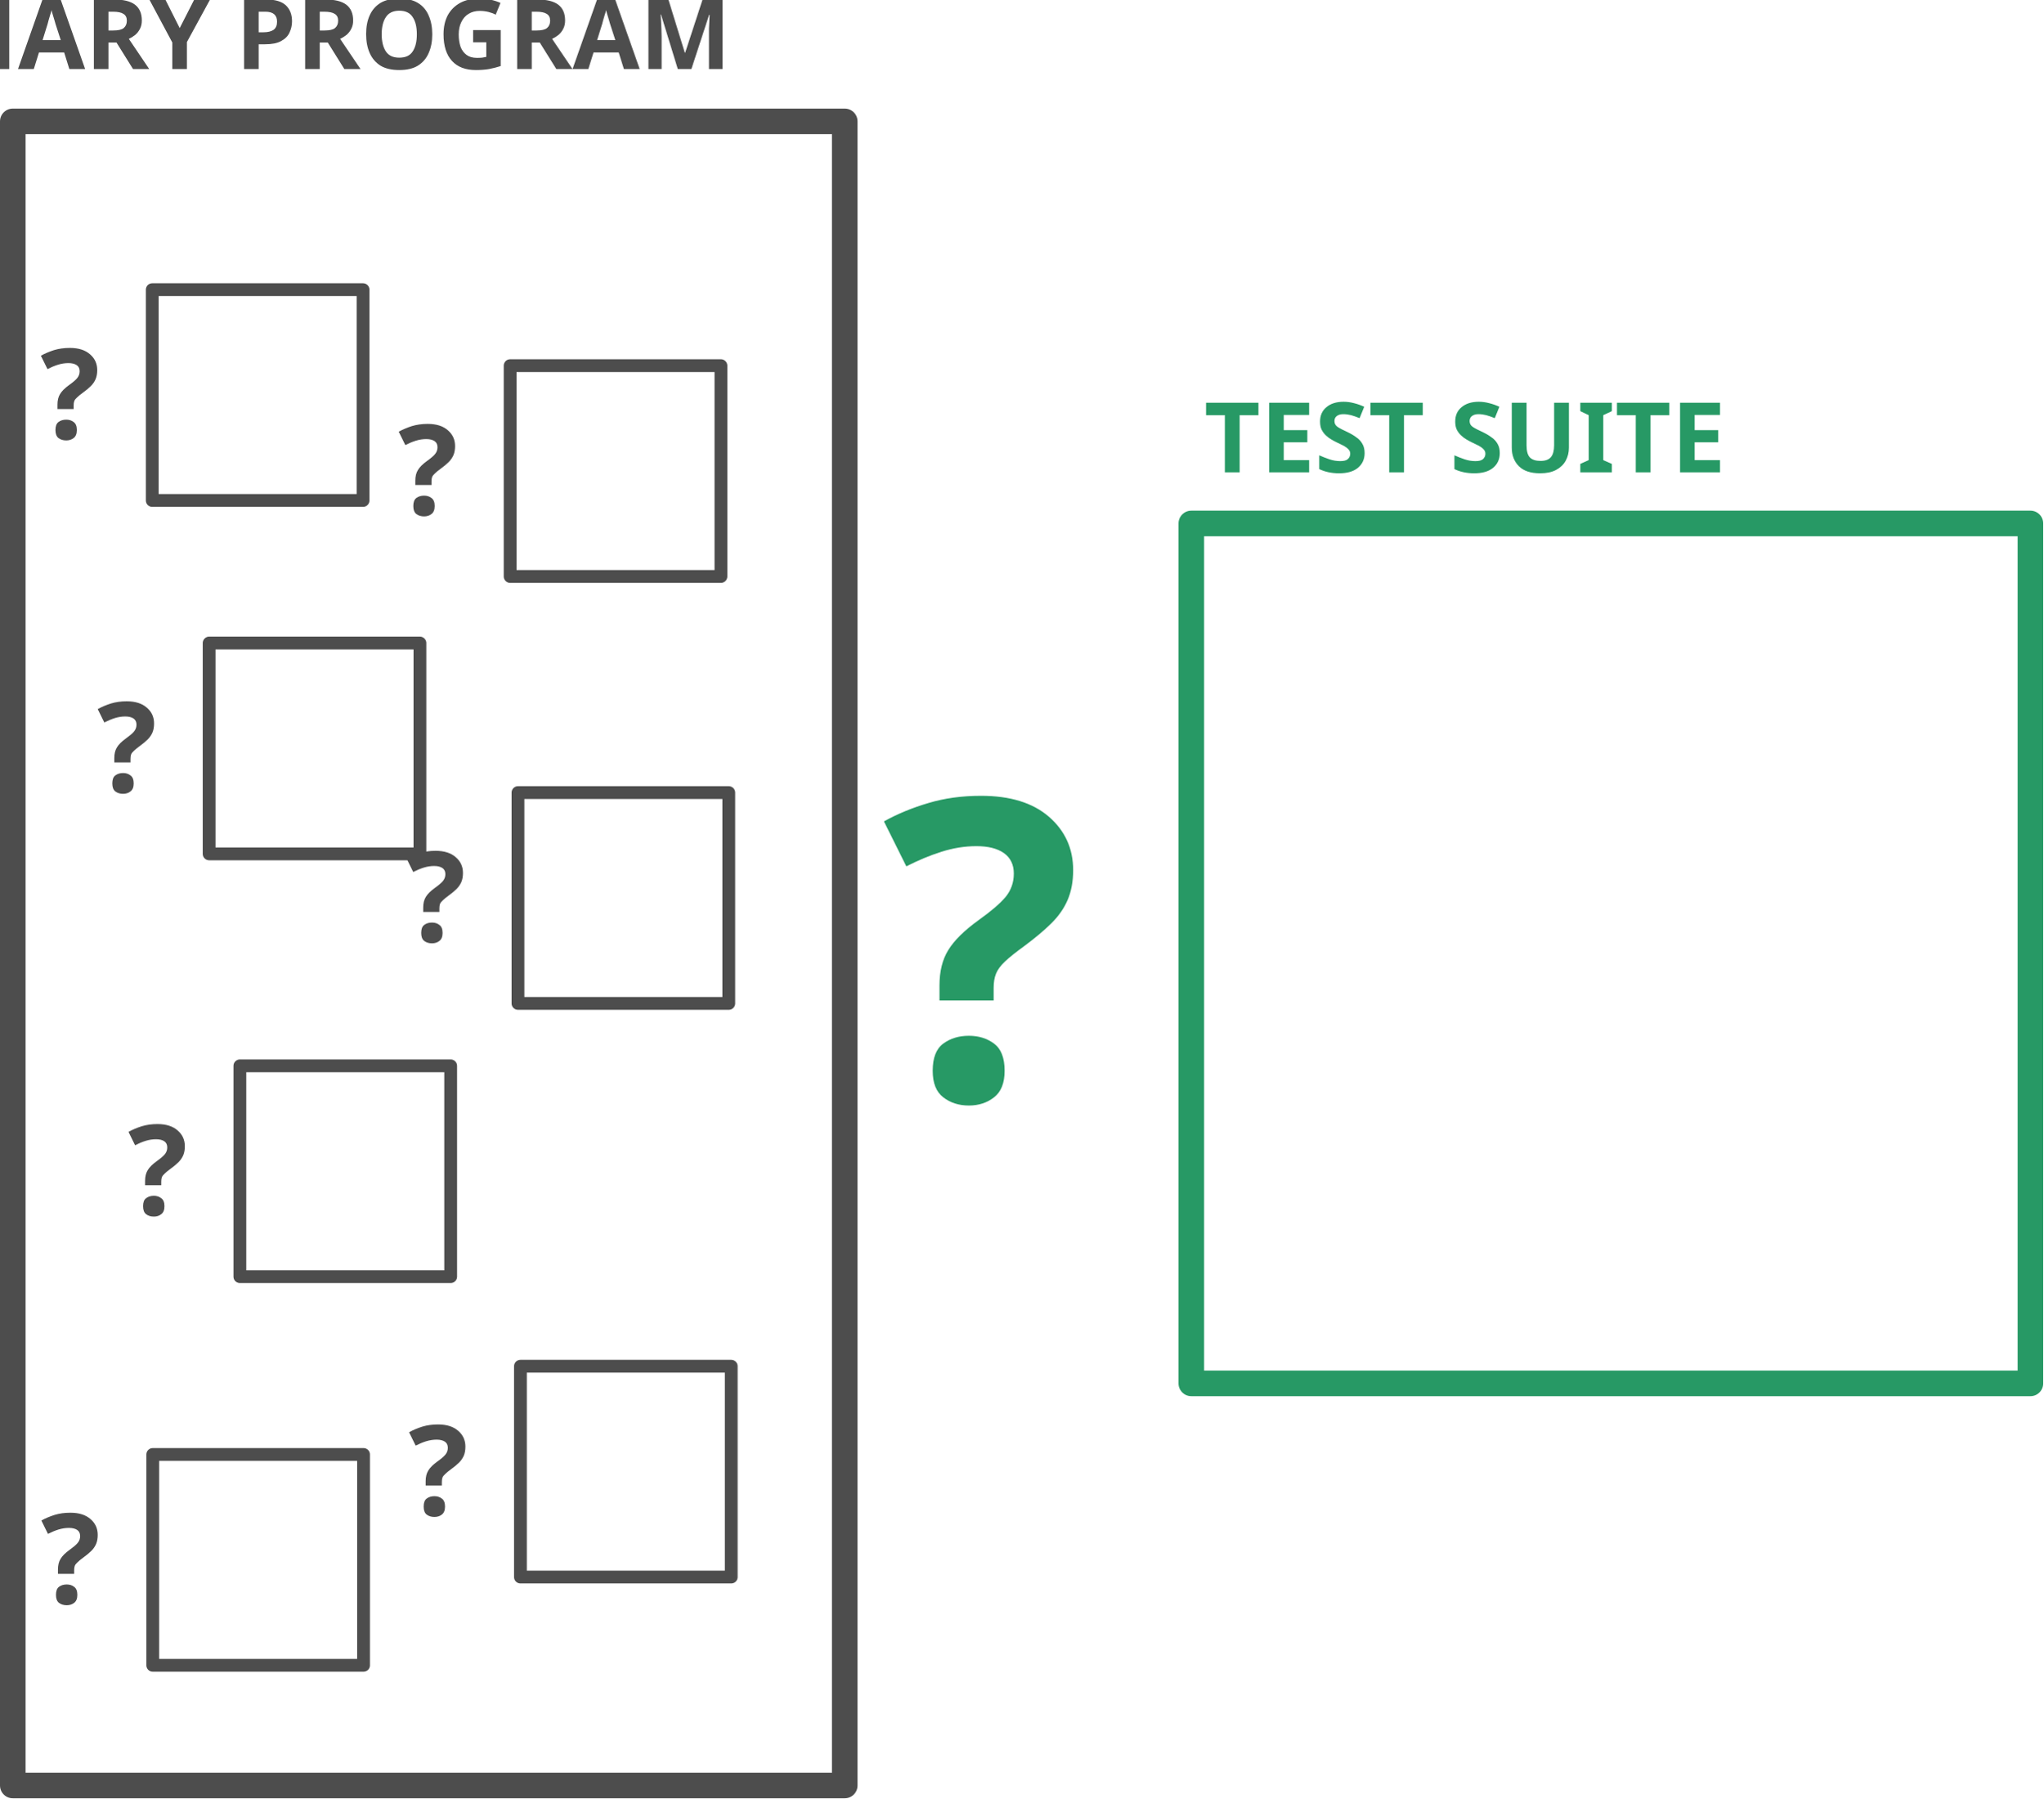
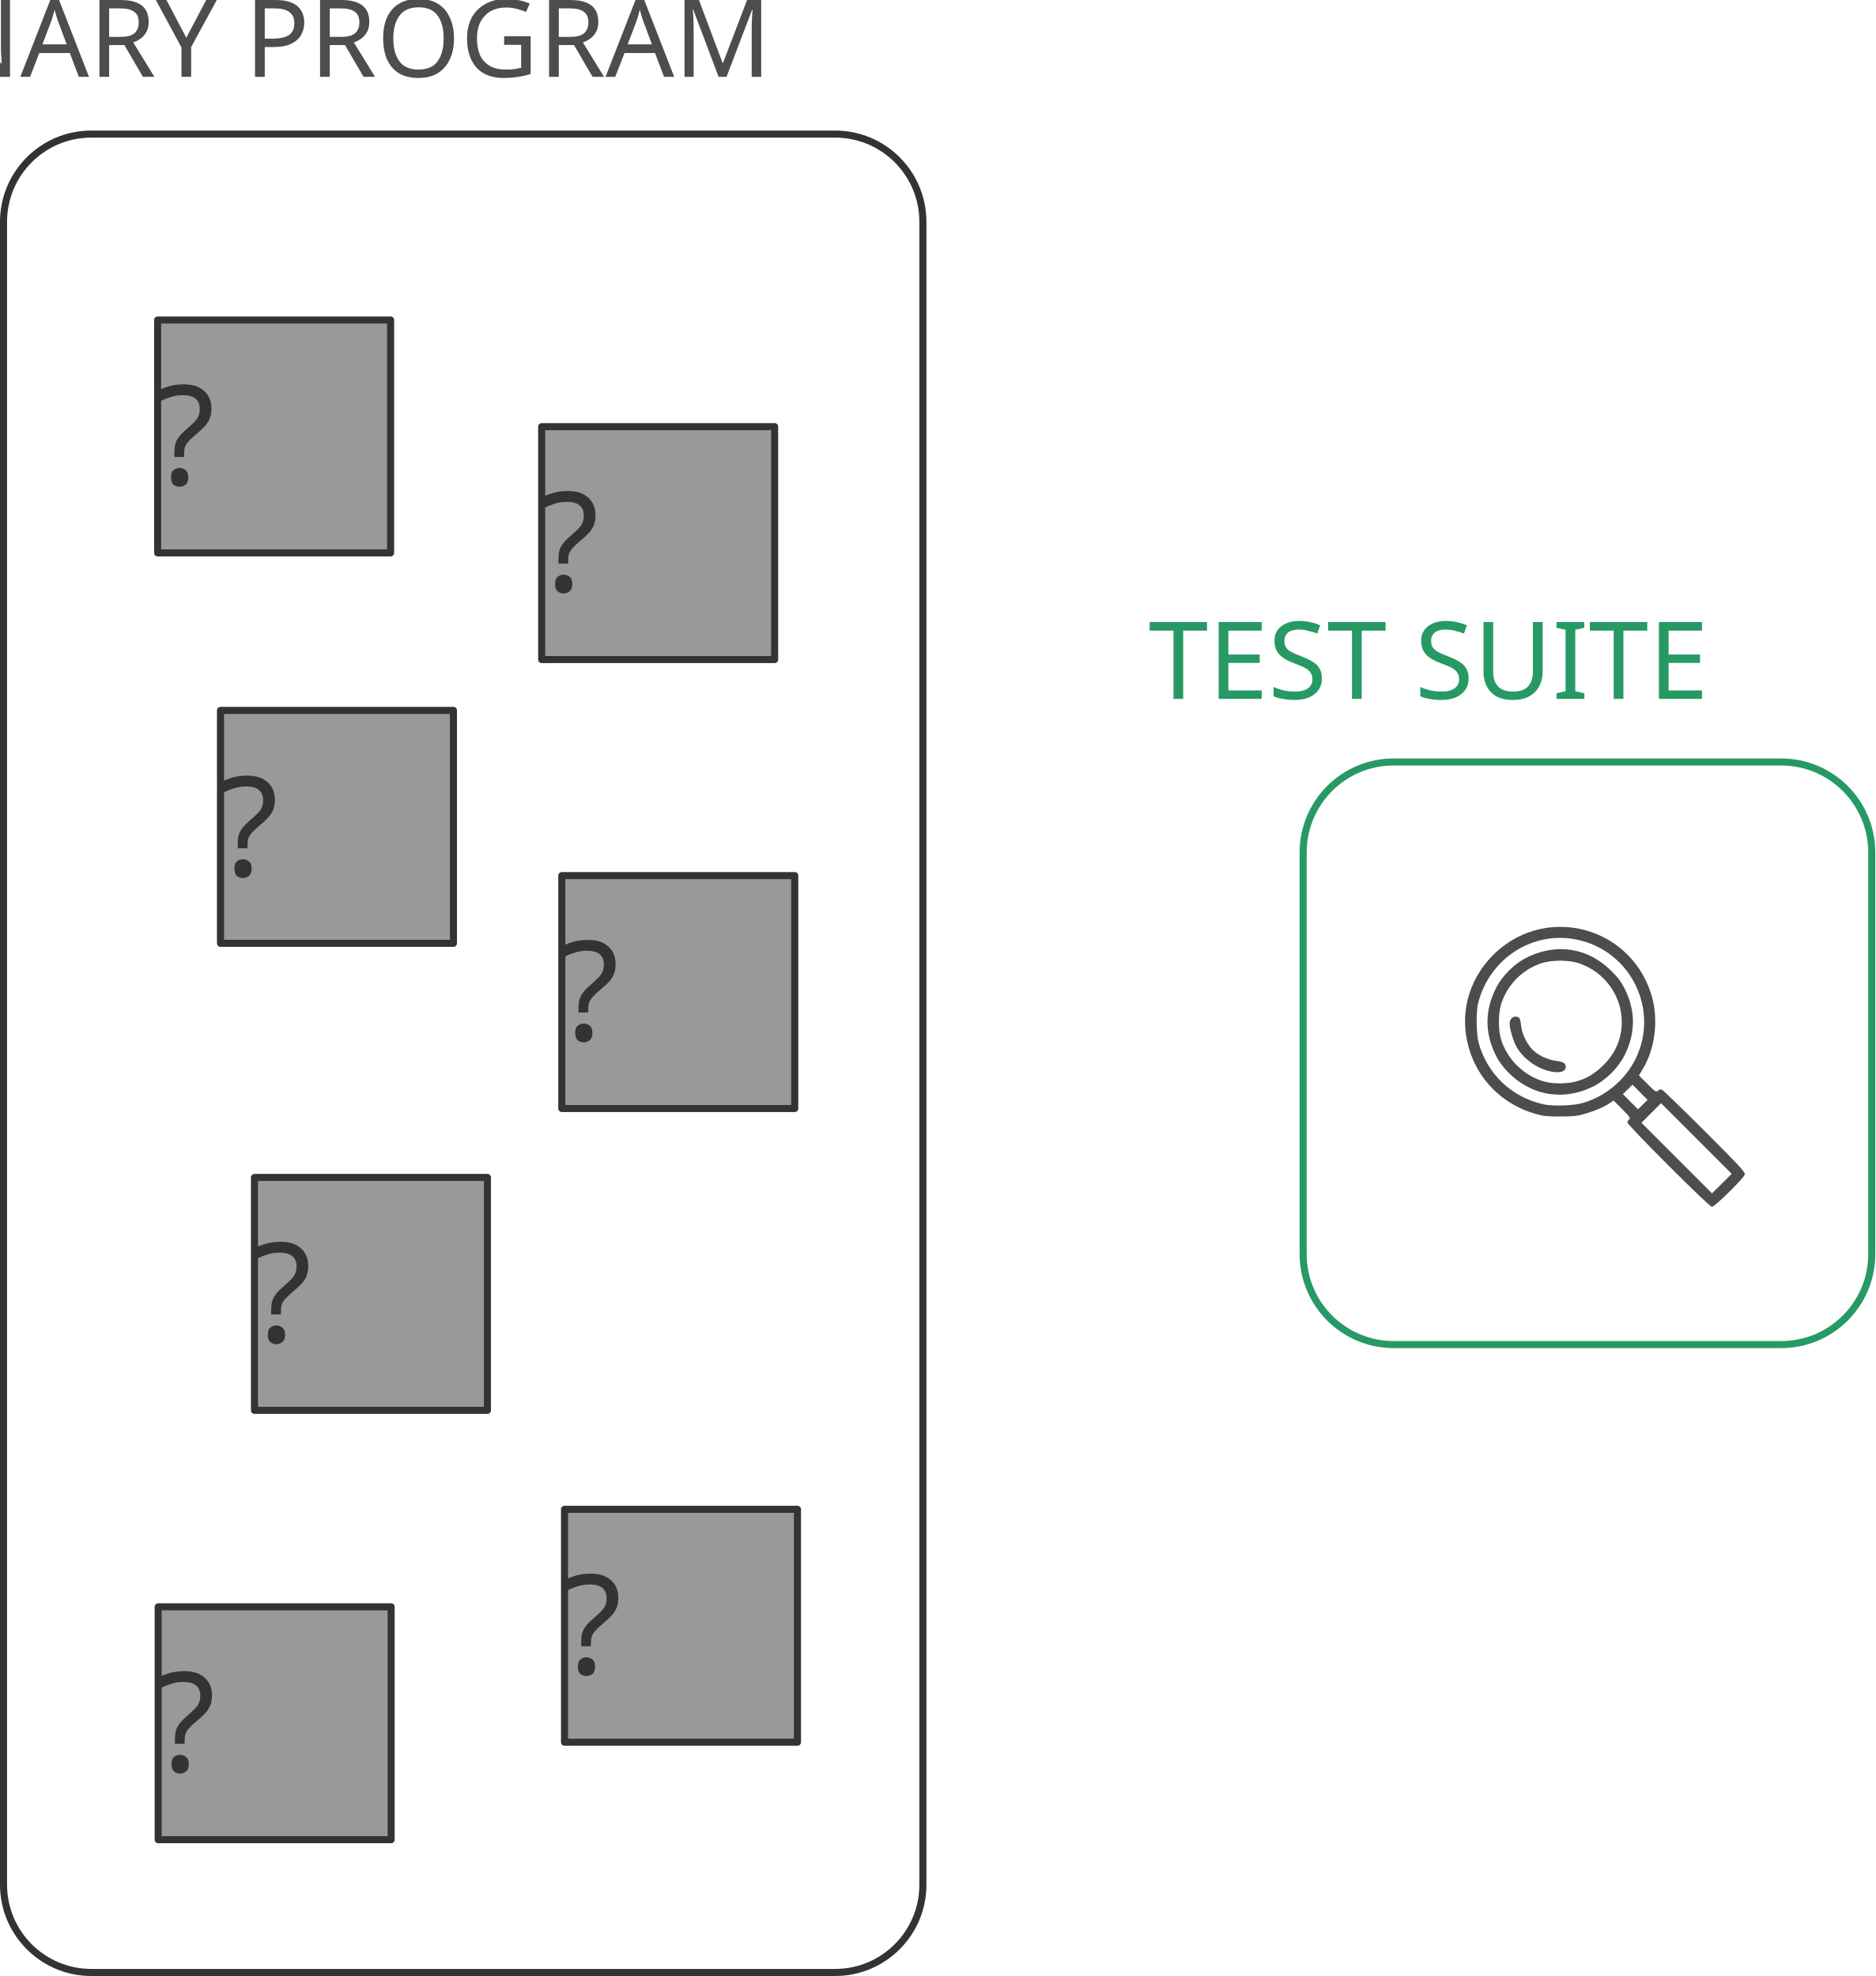
- <svg xmlns="http://www.w3.org/2000/svg" width="159.781mm" height="140.614mm" viewBox="0 0 159.781 140.614" version="1.1" id="svg1">
+ <svg xmlns="http://www.w3.org/2000/svg" width="132.709mm" height="139.864mm" viewBox="0 0 132.709 139.864" version="1.1" id="svg1" xml:space="preserve">
  <defs id="defs1" />
-   <g id="layer1" transform="translate(-23.94023,-62.07704)">
-     <rect style="fill:none;stroke:#4d4d4d;stroke-width:2;stroke-linecap:round;stroke-linejoin:round;stroke-dasharray:none;stroke-opacity:1;paint-order:markers fill stroke" id="rect1" width="65.061" height="130.123" x="24.94" y="71.568" />
-     <rect style="fill:none;stroke:#4d4d4d;stroke-width:1;stroke-linecap:round;stroke-linejoin:round;stroke-dasharray:none;stroke-opacity:1;paint-order:markers fill stroke" id="rect2" width="16.485" height="16.485" x="35.846" y="84.727" />
-     <rect style="fill:none;stroke:#4d4d4d;stroke-width:1;stroke-linecap:round;stroke-linejoin:round;stroke-dasharray:none;stroke-opacity:1;paint-order:markers fill stroke" id="rect3" width="16.485" height="16.485" x="63.833" y="90.669" />
-     <rect style="fill:none;stroke:#4d4d4d;stroke-width:1;stroke-linecap:round;stroke-linejoin:round;stroke-dasharray:none;stroke-opacity:1;paint-order:markers fill stroke" id="rect4" width="16.485" height="16.485" x="40.294" y="112.36" />
-     <rect style="fill:none;stroke:#4d4d4d;stroke-width:1;stroke-linecap:round;stroke-linejoin:round;stroke-dasharray:none;stroke-opacity:1;paint-order:markers fill stroke" id="rect5" width="16.485" height="16.485" x="64.447" y="124.053" />
-     <rect style="fill:none;stroke:#4d4d4d;stroke-width:1;stroke-linecap:round;stroke-linejoin:round;stroke-dasharray:none;stroke-opacity:1;paint-order:markers fill stroke" id="rect6" width="16.485" height="16.485" x="42.699" y="145.419" />
-     <rect style="fill:none;stroke:#4d4d4d;stroke-width:1;stroke-linecap:round;stroke-linejoin:round;stroke-dasharray:none;stroke-opacity:1;paint-order:markers fill stroke" id="rect7" width="16.485" height="16.485" x="64.639" y="168.908" />
-     <rect style="fill:none;stroke:#4d4d4d;stroke-width:1;stroke-linecap:round;stroke-linejoin:round;stroke-dasharray:none;stroke-opacity:1;paint-order:markers fill stroke" id="rect8" width="16.485" height="16.485" x="35.885" y="175.809" />
-     <text xml:space="preserve" style="font-size:7.605px;line-height:1.25;font-family:'Liberation Mono';-inkscape-font-specification:'Liberation Mono';text-align:center;text-anchor:middle;fill:#4d4d4d;stroke-width:0.19" x="57.524" y="67.477" id="text8">
-       <tspan style="font-style:normal;font-variant:normal;font-weight:bold;font-stretch:normal;font-size:7.605px;font-family:'IBM Plex Sans';-inkscape-font-specification:'IBM Plex Sans Bold';font-variant-ligatures:normal;font-variant-caps:normal;font-variant-numeric:normal;font-variant-east-asian:normal;fill:#4d4d4d;stroke-width:0.19" x="57.524" y="67.477" id="tspan10">BINARY PROGRAM</tspan>
+   <g id="layer1" transform="translate(-24.69023,-62.07704)">
+     <rect style="fill:none;fill-opacity:1;stroke:#333333;stroke-width:0.5;stroke-linecap:round;stroke-linejoin:round;stroke-dasharray:none;stroke-opacity:1;paint-order:markers fill stroke" id="rect1" width="65.061" height="130.123" x="24.94" y="71.568" ry="6.212" />
+     <rect style="fill:#999999;stroke:#333333;stroke-width:0.5;stroke-linecap:round;stroke-linejoin:round;stroke-dasharray:none;stroke-opacity:1;paint-order:markers fill stroke" id="rect2" width="16.485" height="16.485" x="35.846" y="84.727" />
+     <rect style="fill:#999999;fill-opacity:1;stroke:#333333;stroke-width:0.5;stroke-linecap:round;stroke-linejoin:round;stroke-dasharray:none;stroke-opacity:1;paint-order:markers fill stroke" id="rect4" width="16.485" height="16.485" x="40.294" y="112.36" />
+     <rect style="fill:#999999;fill-opacity:1;stroke:#333333;stroke-width:0.5;stroke-linecap:round;stroke-linejoin:round;stroke-dasharray:none;stroke-opacity:1;paint-order:markers fill stroke" id="rect5" width="16.485" height="16.485" x="64.447" y="124.053" />
+     <rect style="fill:#999999;fill-opacity:1;stroke:#333333;stroke-width:0.5;stroke-linecap:round;stroke-linejoin:round;stroke-dasharray:none;stroke-opacity:1;paint-order:markers fill stroke" id="rect6" width="16.485" height="16.485" x="42.699" y="145.419" />
+     <rect style="fill:#999999;stroke:#333333;stroke-width:0.5;stroke-linecap:round;stroke-linejoin:round;stroke-dasharray:none;stroke-opacity:1;paint-order:markers fill stroke" id="rect7" width="16.485" height="16.485" x="64.639" y="168.908" />
+     <rect style="fill:#999999;stroke:#333333;stroke-width:0.5;stroke-linecap:round;stroke-linejoin:round;stroke-dasharray:none;stroke-opacity:1;paint-order:markers fill stroke" id="rect8" width="16.485" height="16.485" x="35.885" y="175.809" />
+     <text xml:space="preserve" style="font-size:7.605px;line-height:1.25;font-family:'Liberation Mono';-inkscape-font-specification:'Liberation Mono';text-align:center;text-anchor:middle;fill:#4d4d4d;stroke-width:0.19" x="57.475" y="67.515" id="text8">
+       <tspan style="font-style:normal;font-variant:normal;font-weight:300;font-stretch:normal;font-size:7.605px;font-family:SUSE;-inkscape-font-specification:'SUSE, Light';font-variant-ligatures:normal;font-variant-caps:normal;font-variant-numeric:normal;font-variant-east-asian:normal;fill:#4d4d4d;stroke-width:0.19" x="57.475" y="67.515" id="tspan10">BINARY PROGRAM</tspan>
    </text>
-     <rect style="fill:none;stroke:#279965;stroke-width:2;stroke-linecap:round;stroke-linejoin:round;stroke-dasharray:none;stroke-opacity:1;paint-order:markers fill stroke" id="rect18" width="65.618" height="67.244" x="117.104" y="103.007" />
-     <text xml:space="preserve" style="font-size:32.871px;line-height:1.25;font-family:'Liberation Mono';-inkscape-font-specification:'Liberation Mono';text-align:center;text-anchor:middle;fill:#279965;fill-opacity:1;stroke-width:0.822" x="150.126" y="148.101" id="text19-2">
-       <tspan style="font-style:normal;font-variant:normal;font-weight:bold;font-stretch:normal;font-size:32.871px;font-family:'IBM Plex Sans';-inkscape-font-specification:'IBM Plex Sans Bold';font-variant-ligatures:normal;font-variant-caps:normal;font-variant-numeric:normal;font-variant-east-asian:normal;fill:#279965;fill-opacity:1;stroke-width:0.822" x="150.126" y="148.101" id="tspan19-0">?</tspan>
+     <rect style="fill:none;stroke:#279965;stroke-width:0.5;stroke-linecap:round;stroke-linejoin:round;stroke-dasharray:none;stroke-opacity:1;paint-order:markers fill stroke" id="rect18" width="40.239" height="41.237" x="116.91" y="116.011" ry="6.406" />
+     <text xml:space="preserve" style="font-size:9.805px;line-height:1.25;font-family:SUSE;-inkscape-font-specification:'SUSE, Light';text-align:center;text-anchor:middle;fill:#333333;fill-opacity:1;stroke-width:0.245;font-weight:300;font-style:normal;font-stretch:normal;font-variant:normal;font-variant-ligatures:normal;font-variant-caps:normal;font-variant-numeric:normal;font-variant-east-asian:normal" x="72.753" y="135.717" id="text21">
+       <tspan style="font-style:normal;font-variant:normal;font-weight:300;font-stretch:normal;font-size:9.805px;font-family:SUSE;-inkscape-font-specification:'SUSE, Light';font-variant-ligatures:normal;font-variant-caps:normal;font-variant-numeric:normal;font-variant-east-asian:normal;fill:#333333;fill-opacity:1;stroke-width:0.245" x="72.753" y="135.717" id="tspan21">?</tspan>
    </text>
-     <text xml:space="preserve" style="font-size:9.805px;line-height:1.25;font-family:'Liberation Mono';-inkscape-font-specification:'Liberation Mono';text-align:center;text-anchor:middle;fill:#4d4d4d;fill-opacity:1;stroke-width:0.245" x="72.753" y="135.717" id="text21">
-       <tspan style="font-style:normal;font-variant:normal;font-weight:bold;font-stretch:normal;font-size:9.805px;font-family:'IBM Plex Sans';-inkscape-font-specification:'IBM Plex Sans Bold';font-variant-ligatures:normal;font-variant-caps:normal;font-variant-numeric:normal;font-variant-east-asian:normal;fill:#4d4d4d;fill-opacity:1;stroke-width:0.245" x="72.753" y="135.717" id="tspan21">?</tspan>
+     <text xml:space="preserve" style="font-size:9.805px;line-height:1.25;font-family:SUSE;-inkscape-font-specification:'SUSE, Light';text-align:center;text-anchor:middle;fill:#333333;stroke-width:0.245;font-weight:300;font-style:normal;font-stretch:normal;font-variant:normal;font-variant-ligatures:normal;font-variant-caps:normal;font-variant-numeric:normal;font-variant-east-asian:normal" x="44.152" y="96.391" id="text24">
+       <tspan style="font-style:normal;font-variant:normal;font-weight:300;font-stretch:normal;font-size:9.805px;font-family:SUSE;-inkscape-font-specification:'SUSE, Light';font-variant-ligatures:normal;font-variant-caps:normal;font-variant-numeric:normal;font-variant-east-asian:normal;fill:#333333;stroke-width:0.245" x="44.152" y="96.391" id="tspan24">?</tspan>
    </text>
-     <text xml:space="preserve" style="font-size:9.805px;line-height:1.25;font-family:'Liberation Mono';-inkscape-font-specification:'Liberation Mono';text-align:center;text-anchor:middle;fill:#4d4d4d;stroke-width:0.245" x="48.6" y="124.024" id="text22">
-       <tspan style="font-style:normal;font-variant:normal;font-weight:bold;font-stretch:normal;font-size:9.805px;font-family:'IBM Plex Sans';-inkscape-font-specification:'IBM Plex Sans Bold';font-variant-ligatures:normal;font-variant-caps:normal;font-variant-numeric:normal;font-variant-east-asian:normal;fill:#4d4d4d;stroke-width:0.245" x="48.6" y="124.024" id="tspan22">?</tspan>
+     <text xml:space="preserve" style="font-size:9.805px;line-height:1.25;font-family:SUSE;-inkscape-font-specification:'SUSE, Light';text-align:center;text-anchor:middle;fill:#333333;fill-opacity:1;stroke-width:0.245;font-weight:300;font-style:normal;font-stretch:normal;font-variant:normal;font-variant-ligatures:normal;font-variant-caps:normal;font-variant-numeric:normal;font-variant-east-asian:normal" x="51.005" y="157.084" id="text25">
+       <tspan style="font-style:normal;font-variant:normal;font-weight:300;font-stretch:normal;font-size:9.805px;font-family:SUSE;-inkscape-font-specification:'SUSE, Light';font-variant-ligatures:normal;font-variant-caps:normal;font-variant-numeric:normal;font-variant-east-asian:normal;fill:#333333;fill-opacity:1;stroke-width:0.245" x="51.005" y="157.084" id="tspan25">?</tspan>
    </text>
-     <text xml:space="preserve" style="font-size:9.805px;line-height:1.25;font-family:'Liberation Mono';-inkscape-font-specification:'Liberation Mono';text-align:center;text-anchor:middle;fill:#4d4d4d;fill-opacity:1;stroke-width:0.245" x="72.139" y="102.333" id="text23">
-       <tspan style="font-style:normal;font-variant:normal;font-weight:bold;font-stretch:normal;font-size:9.805px;font-family:'IBM Plex Sans';-inkscape-font-specification:'IBM Plex Sans Bold';font-variant-ligatures:normal;font-variant-caps:normal;font-variant-numeric:normal;font-variant-east-asian:normal;fill:#4d4d4d;fill-opacity:1;stroke-width:0.245" x="72.139" y="102.333" id="tspan23">?</tspan>
+     <text xml:space="preserve" style="font-size:9.805px;line-height:1.25;font-family:SUSE;-inkscape-font-specification:'SUSE, Light';text-align:center;text-anchor:middle;fill:#333333;stroke-width:0.245;font-weight:300;font-style:normal;font-stretch:normal;font-variant:normal;font-variant-ligatures:normal;font-variant-caps:normal;font-variant-numeric:normal;font-variant-east-asian:normal" x="72.945" y="180.572" id="text26">
+       <tspan style="font-style:normal;font-variant:normal;font-weight:300;font-stretch:normal;font-size:9.805px;font-family:SUSE;-inkscape-font-specification:'SUSE, Light';font-variant-ligatures:normal;font-variant-caps:normal;font-variant-numeric:normal;font-variant-east-asian:normal;fill:#333333;stroke-width:0.245" x="72.945" y="180.572" id="tspan26">?</tspan>
    </text>
-     <text xml:space="preserve" style="font-size:9.805px;line-height:1.25;font-family:'Liberation Mono';-inkscape-font-specification:'Liberation Mono';text-align:center;text-anchor:middle;fill:#4d4d4d;stroke-width:0.245" x="44.152" y="96.391" id="text24">
-       <tspan style="font-style:normal;font-variant:normal;font-weight:bold;font-stretch:normal;font-size:9.805px;font-family:'IBM Plex Sans';-inkscape-font-specification:'IBM Plex Sans Bold';font-variant-ligatures:normal;font-variant-caps:normal;font-variant-numeric:normal;font-variant-east-asian:normal;fill:#4d4d4d;stroke-width:0.245" x="44.152" y="96.391" id="tspan24">?</tspan>
+     <text xml:space="preserve" style="font-size:9.805px;line-height:1.25;font-family:SUSE;-inkscape-font-specification:'SUSE, Light';text-align:center;text-anchor:middle;fill:#333333;stroke-width:0.245;font-weight:300;font-style:normal;font-stretch:normal;font-variant:normal;font-variant-ligatures:normal;font-variant-caps:normal;font-variant-numeric:normal;font-variant-east-asian:normal" x="44.192" y="187.473" id="text27">
+       <tspan style="font-style:normal;font-variant:normal;font-weight:300;font-stretch:normal;font-size:9.805px;font-family:SUSE;-inkscape-font-specification:'SUSE, Light';font-variant-ligatures:normal;font-variant-caps:normal;font-variant-numeric:normal;font-variant-east-asian:normal;fill:#333333;stroke-width:0.245" x="44.192" y="187.473" id="tspan27">?</tspan>
    </text>
-     <text xml:space="preserve" style="font-size:9.805px;line-height:1.25;font-family:'Liberation Mono';-inkscape-font-specification:'Liberation Mono';text-align:center;text-anchor:middle;fill:#4d4d4d;fill-opacity:1;stroke-width:0.245" x="51.005" y="157.084" id="text25">
-       <tspan style="font-style:normal;font-variant:normal;font-weight:bold;font-stretch:normal;font-size:9.805px;font-family:'IBM Plex Sans';-inkscape-font-specification:'IBM Plex Sans Bold';font-variant-ligatures:normal;font-variant-caps:normal;font-variant-numeric:normal;font-variant-east-asian:normal;fill:#4d4d4d;fill-opacity:1;stroke-width:0.245" x="51.005" y="157.084" id="tspan25">?</tspan>
+     <text xml:space="preserve" style="font-size:7.605px;line-height:1.25;font-family:'Liberation Mono';-inkscape-font-specification:'Liberation Mono';text-align:center;text-anchor:middle;fill:#279965;fill-opacity:1;stroke-width:0.19" x="137.186" y="111.544" id="text2">
+       <tspan style="font-style:normal;font-variant:normal;font-weight:300;font-stretch:normal;font-size:7.605px;font-family:SUSE;-inkscape-font-specification:'SUSE, Light';font-variant-ligatures:normal;font-variant-caps:normal;font-variant-numeric:normal;font-variant-east-asian:normal;fill:#279965;fill-opacity:1;stroke-width:0.19" x="137.186" y="111.544" id="tspan2">TEST SUITE</tspan>
    </text>
-     <text xml:space="preserve" style="font-size:9.805px;line-height:1.25;font-family:'Liberation Mono';-inkscape-font-specification:'Liberation Mono';text-align:center;text-anchor:middle;fill:#4d4d4d;stroke-width:0.245" x="72.945" y="180.572" id="text26">
-       <tspan style="font-style:normal;font-variant:normal;font-weight:bold;font-stretch:normal;font-size:9.805px;font-family:'IBM Plex Sans';-inkscape-font-specification:'IBM Plex Sans Bold';font-variant-ligatures:normal;font-variant-caps:normal;font-variant-numeric:normal;font-variant-east-asian:normal;fill:#4d4d4d;stroke-width:0.245" x="72.945" y="180.572" id="tspan26">?</tspan>
+     <path style="fill:#4d4d4d;stroke-width:0.3" d="m 142.772,144.583 c -1.603,-1.604 -2.915,-2.974 -2.915,-3.045 0,-0.071 0.056,-0.175 0.124,-0.231 0.108,-0.09 0.046,-0.181 -0.49,-0.719 l -0.613,-0.617 -0.205,0.144 c -0.386,0.272 -1.03,0.56 -1.727,0.771 -0.608,0.185 -0.843,0.213 -1.81,0.218 -0.929,0.005 -1.215,-0.024 -1.746,-0.175 -2.727,-0.778 -4.622,-2.968 -4.973,-5.75 -0.247,-1.958 0.415,-3.914 1.827,-5.391 3.521,-3.686 9.602,-2.335 11.246,2.498 0.602,1.768 0.385,3.916 -0.552,5.471 l -0.267,0.444 0.607,0.603 c 0.558,0.554 0.617,0.593 0.735,0.476 0.074,-0.074 0.19,-0.108 0.275,-0.081 0.081,0.026 1.447,1.347 3.035,2.935 2.516,2.517 2.881,2.912 2.84,3.076 -0.064,0.255 -2.127,2.289 -2.322,2.289 -0.095,0 -1.256,-1.103 -3.068,-2.916 z m 1.965,-1.922 -2.5,-2.5 -0.694,0.694 -0.694,0.694 2.498,2.499 2.498,2.499 0.696,-0.693 0.696,-0.693 z m -3.985,-3.271 -0.534,-0.538 -0.34,0.334 -0.34,0.334 0.534,0.538 0.534,0.538 0.34,-0.334 0.34,-0.334 z m -4.109,0.773 c 1.623,-0.441 3.079,-1.654 3.81,-3.174 1.678,-3.49 -0.38,-7.627 -4.183,-8.406 -3.112,-0.638 -6.165,1.324 -6.974,4.482 -0.155,0.606 -0.137,2.201 0.032,2.819 0.607,2.211 2.328,3.849 4.578,4.356 0.644,0.145 2.065,0.105 2.737,-0.078 z m -2.658,-0.721 c -1.43,-0.307 -2.844,-1.422 -3.478,-2.742 -0.737,-1.535 -0.737,-3.051 0.002,-4.589 0.454,-0.945 1.345,-1.836 2.29,-2.291 2.092,-1.007 4.285,-0.646 5.914,0.974 0.507,0.503 0.712,0.781 0.973,1.313 0.75,1.528 0.75,3.074 0,4.602 -0.464,0.946 -1.344,1.826 -2.29,2.29 -1.104,0.541 -2.256,0.691 -3.412,0.443 z m 2.123,-0.789 c 0.784,-0.185 1.423,-0.553 2.051,-1.181 0.869,-0.869 1.298,-1.882 1.298,-3.063 0,-1.851 -1.213,-3.527 -2.998,-4.14 -0.753,-0.259 -1.975,-0.259 -2.728,0 -1.308,0.449 -2.327,1.47 -2.778,2.782 -0.256,0.746 -0.255,1.972 0.002,2.721 0.483,1.406 1.716,2.543 3.13,2.886 0.568,0.138 1.426,0.135 2.022,-0.005 z m -1.894,-0.789 c -0.935,-0.258 -1.838,-0.971 -2.244,-1.772 -0.237,-0.468 -0.445,-1.201 -0.445,-1.568 0,-0.324 0.239,-0.548 0.511,-0.48 0.209,0.052 0.237,0.12 0.322,0.778 0.067,0.516 0.459,1.263 0.846,1.613 0.424,0.383 1.027,0.654 1.646,0.738 0.493,0.067 0.638,0.164 0.641,0.424 0.003,0.368 -0.518,0.477 -1.277,0.267 z" id="path1" />
+     <rect style="fill:#999999;stroke:#333333;stroke-width:0.5;stroke-linecap:round;stroke-linejoin:round;stroke-dasharray:none;stroke-opacity:1;paint-order:markers fill stroke" id="rect3" width="16.485" height="16.485" x="63.024" y="92.276" />
+     <text xml:space="preserve" style="font-size:9.805px;line-height:1.25;font-family:SUSE;-inkscape-font-specification:'SUSE, Light';text-align:center;text-anchor:middle;fill:#333333;stroke-width:0.245;font-weight:300;font-style:normal;font-stretch:normal;font-variant:normal;font-variant-ligatures:normal;font-variant-caps:normal;font-variant-numeric:normal;font-variant-east-asian:normal" x="71.33" y="103.941" id="text3">
+       <tspan style="font-style:normal;font-variant:normal;font-weight:300;font-stretch:normal;font-size:9.805px;font-family:SUSE;-inkscape-font-specification:'SUSE, Light';font-variant-ligatures:normal;font-variant-caps:normal;font-variant-numeric:normal;font-variant-east-asian:normal;fill:#333333;stroke-width:0.245" x="71.33" y="103.941" id="tspan3">?</tspan>
    </text>
-     <text xml:space="preserve" style="font-size:9.805px;line-height:1.25;font-family:'Liberation Mono';-inkscape-font-specification:'Liberation Mono';text-align:center;text-anchor:middle;fill:#4d4d4d;stroke-width:0.245" x="44.192" y="187.473" id="text27">
-       <tspan style="font-style:normal;font-variant:normal;font-weight:bold;font-stretch:normal;font-size:9.805px;font-family:'IBM Plex Sans';-inkscape-font-specification:'IBM Plex Sans Bold';font-variant-ligatures:normal;font-variant-caps:normal;font-variant-numeric:normal;font-variant-east-asian:normal;fill:#4d4d4d;stroke-width:0.245" x="44.192" y="187.473" id="tspan27">?</tspan>
-     </text>
-     <text xml:space="preserve" style="font-size:7.605px;line-height:1.25;font-family:'Liberation Mono';-inkscape-font-specification:'Liberation Mono';text-align:center;text-anchor:middle;fill:#279965;fill-opacity:1;stroke-width:0.19" x="149.912" y="99.007" id="text2">
-       <tspan style="font-style:normal;font-variant:normal;font-weight:bold;font-stretch:normal;font-size:7.605px;font-family:'IBM Plex Sans';-inkscape-font-specification:'IBM Plex Sans Bold';font-variant-ligatures:normal;font-variant-caps:normal;font-variant-numeric:normal;font-variant-east-asian:normal;fill:#279965;fill-opacity:1;stroke-width:0.19" x="149.912" y="99.007" id="tspan2">TEST SUITE</tspan>
+     <text xml:space="preserve" style="font-style:normal;font-variant:normal;font-weight:300;font-stretch:normal;font-size:9.805px;line-height:1.25;font-family:SUSE;-inkscape-font-specification:'SUSE, Light';font-variant-ligatures:normal;font-variant-caps:normal;font-variant-numeric:normal;font-variant-east-asian:normal;text-align:center;text-anchor:middle;fill:#333333;stroke-width:0.245" x="48.64" y="124.088" id="text4">
+       <tspan style="font-style:normal;font-variant:normal;font-weight:300;font-stretch:normal;font-size:9.805px;font-family:SUSE;-inkscape-font-specification:'SUSE, Light';font-variant-ligatures:normal;font-variant-caps:normal;font-variant-numeric:normal;font-variant-east-asian:normal;fill:#333333;stroke-width:0.245" x="48.64" y="124.088" id="tspan4">?</tspan>
    </text>
  </g>
</svg>
